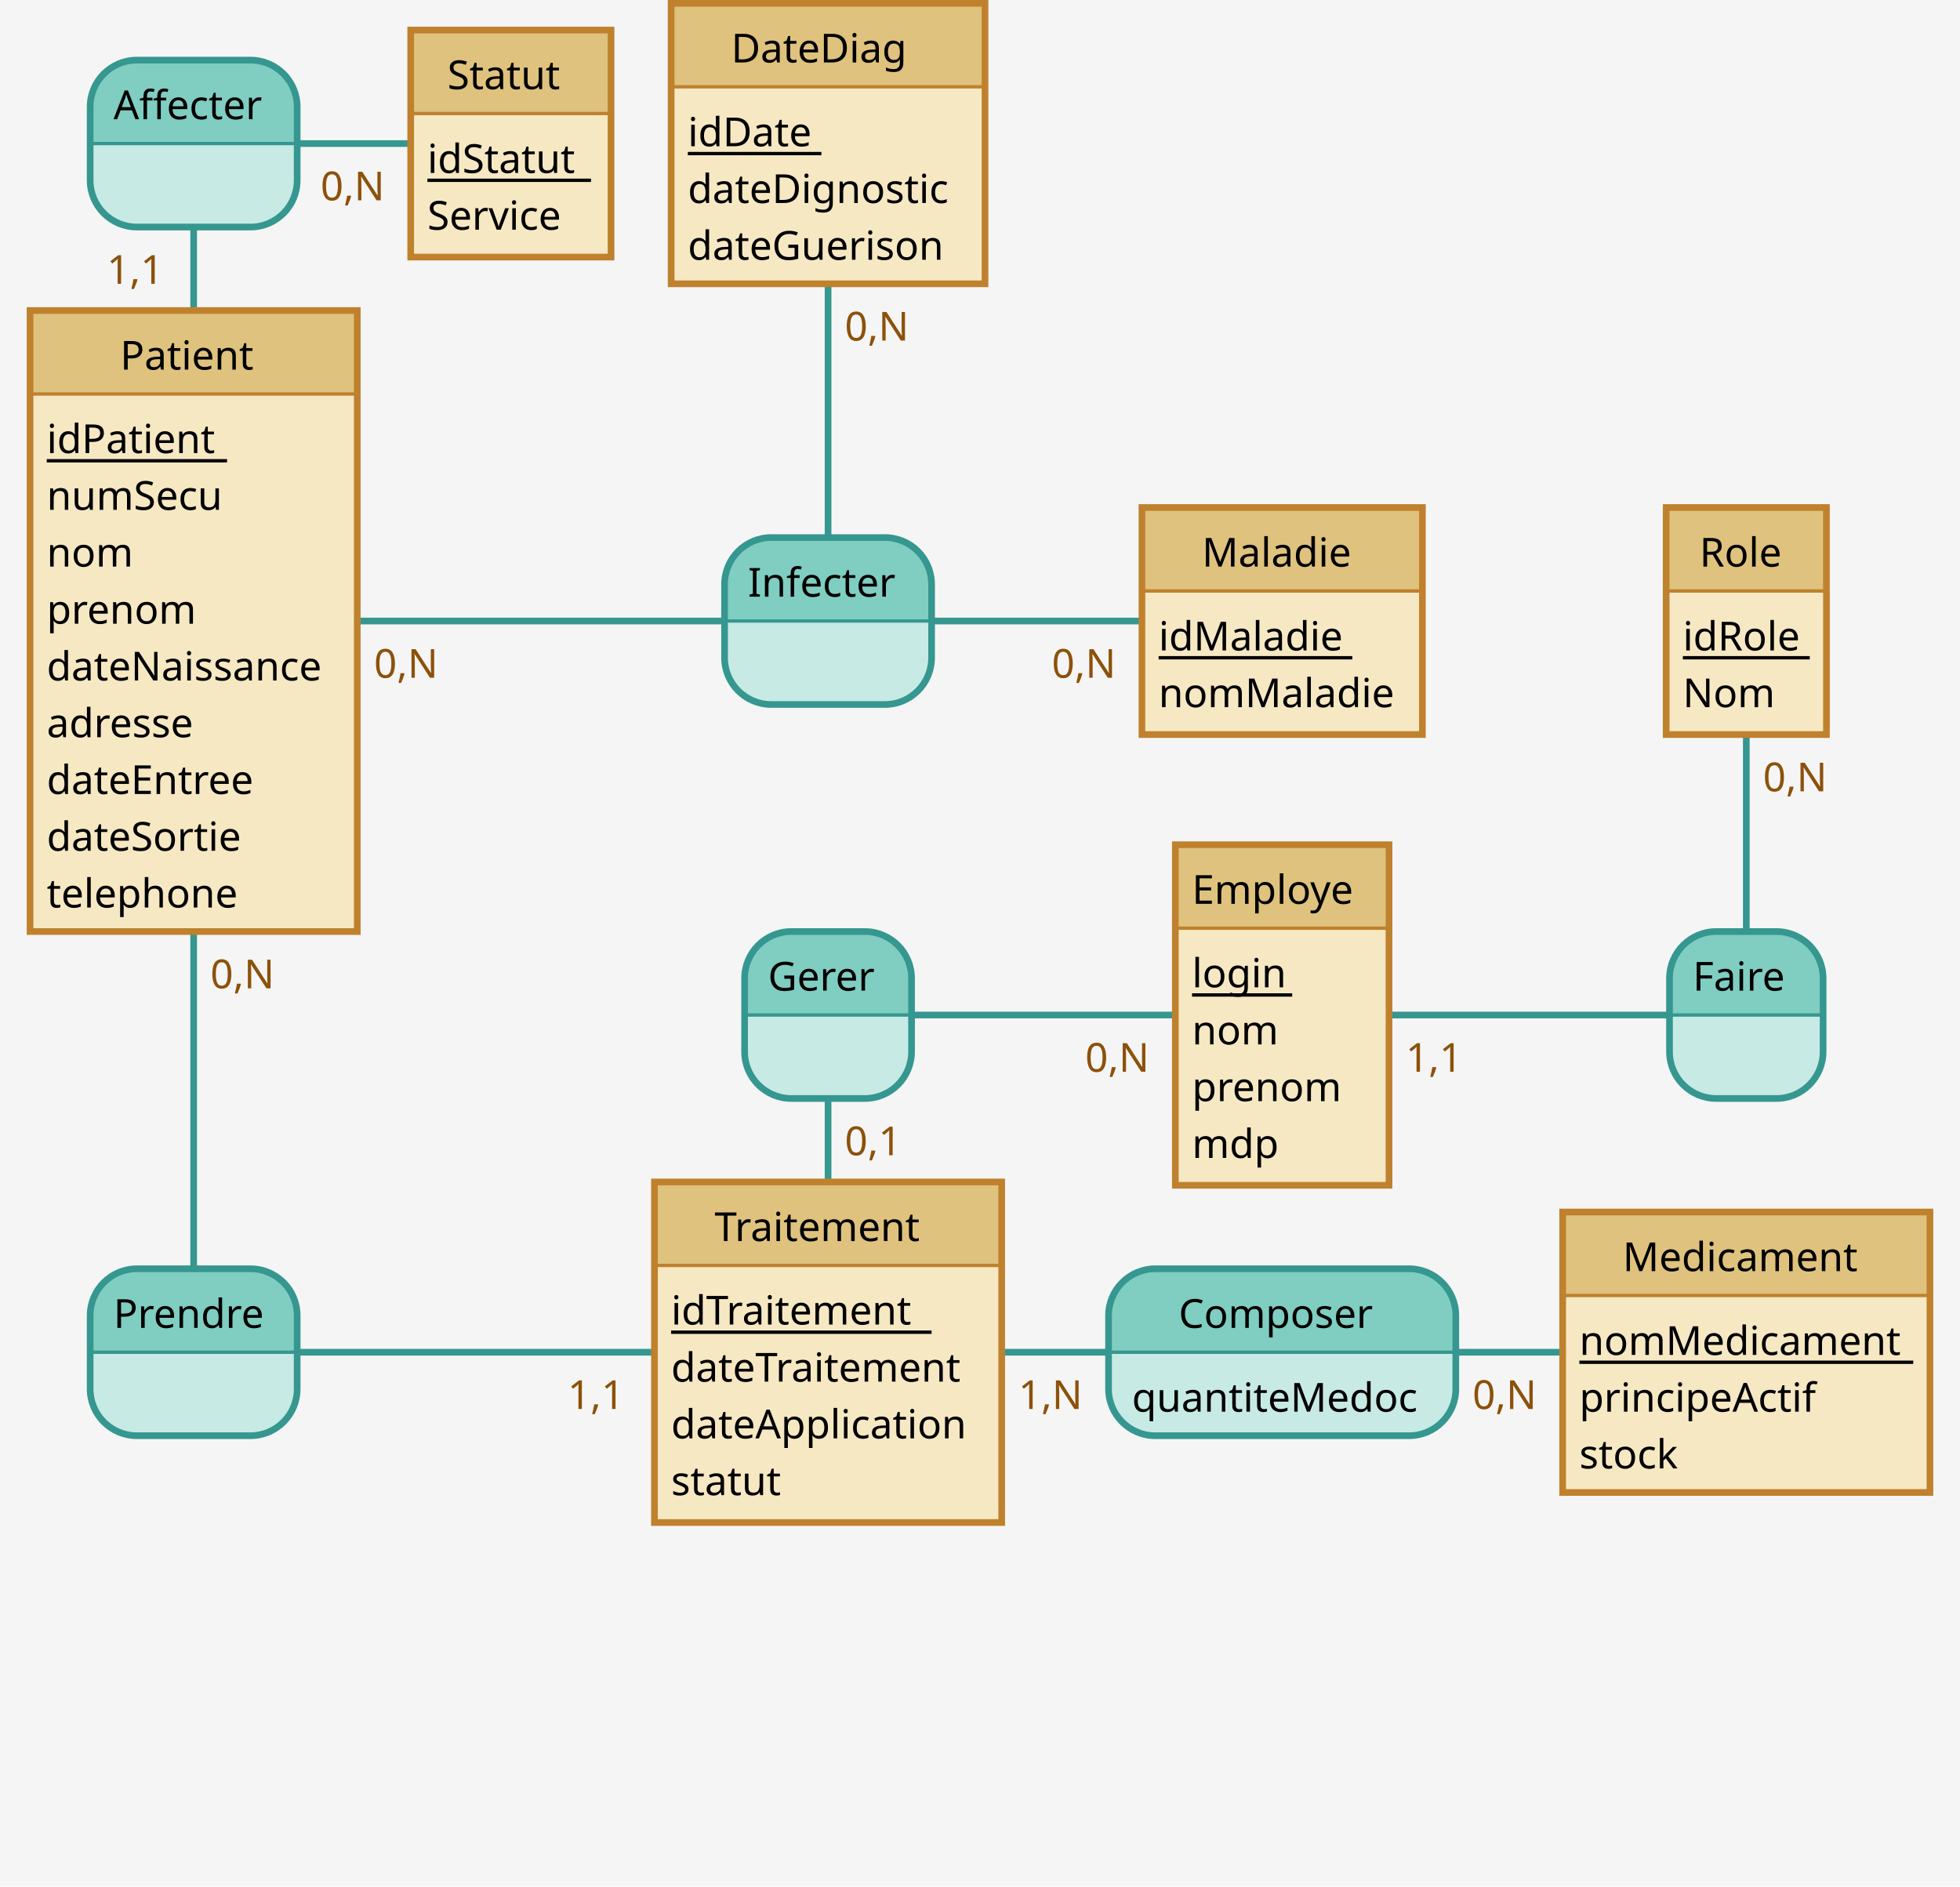
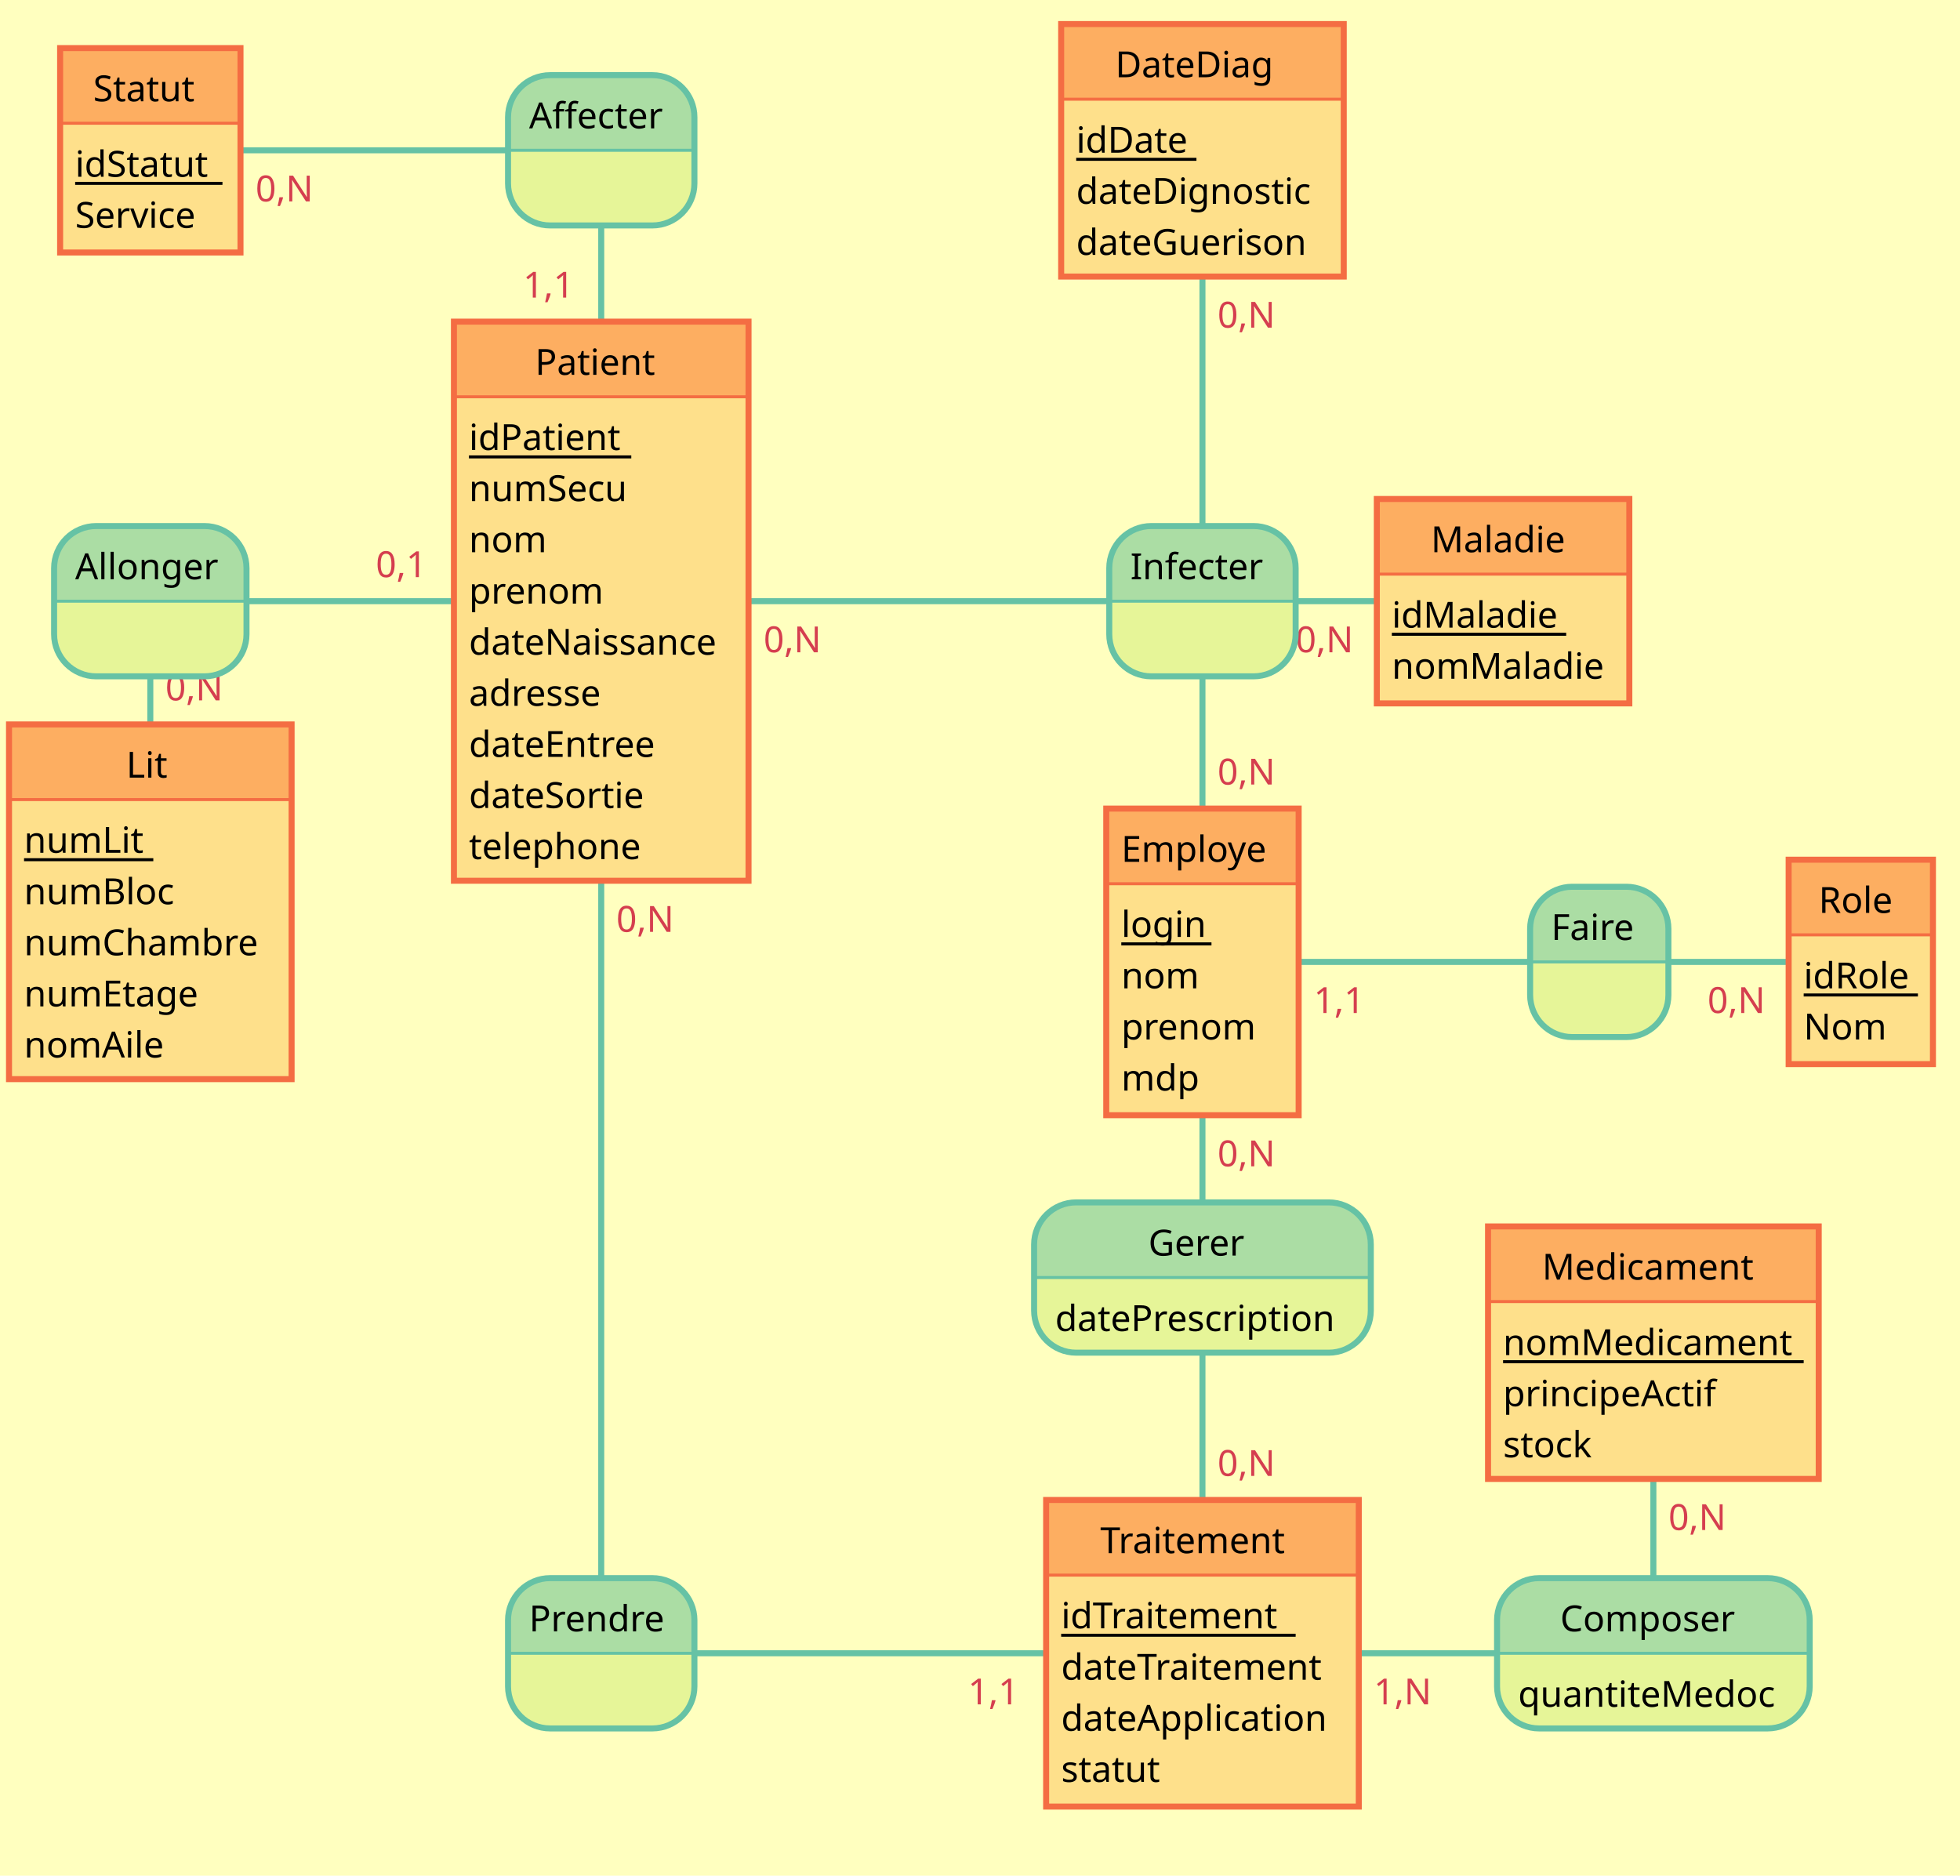
- <svg xmlns="http://www.w3.org/2000/svg" width="587" height="565" view_box="0 0 587 565">\n\n<rect id="frame" x="0" y="0" width="587" height="565" fill="#f5f5f5" stroke="none" stroke-width="0" />
-   <line x1="58" y1="186" x2="58" y2="405" stroke="#35978f" stroke-width="2" />
-   <text x="63.0" y="296" fill="#8c510a" font-family="Verdana" font-size="12">0,N</text>
-   <line x1="248" y1="405" x2="58" y2="405" stroke="#35978f" stroke-width="2" />
-   <text x="170" y="422.0" fill="#8c510a" font-family="Verdana" font-size="12">1,1</text>
+ <svg xmlns="http://www.w3.org/2000/svg" width="652" height="624" view_box="0 0 652 624">\n\n<rect id="frame" x="0" y="0" width="652" height="624" fill="#ffffbf" stroke="none" stroke-width="0" />
+   <line x1="200" y1="200" x2="200" y2="550" stroke="#66c2a5" stroke-width="2" />
+   <text x="205.0" y="310" fill="#d53e4f" font-family="Verdana" font-size="12">0,N</text>
+   <line x1="400" y1="550" x2="200" y2="550" stroke="#66c2a5" stroke-width="2" />
+   <text x="322" y="567.0" fill="#d53e4f" font-family="Verdana" font-size="12">1,1</text>
  <g id="association-Prendre">
-     <path d="M 75 380 a 14 14 90 0 1 14 14 V 405 h -62 V 394 a 14 14 90 0 1 14 -14" fill="#80cdc1" stroke="#80cdc1" stroke-width="0" />
-     <path d="M 89 405.0 v 11 a 14 14 90 0 1 -14 14 H 41 a 14 14 90 0 1 -14 -14 V 405.0 H 62" fill="#c7eae5" stroke="#c7eae5" stroke-width="0" />
-     <rect x="27" y="380" width="62" height="50" fill="none" rx="14" stroke="#35978f" stroke-width="2" />
-     <line x1="27" y1="405" x2="89" y2="405" stroke="#35978f" stroke-width="1" />
-     <text x="34" y="397.7" fill="#000000" font-family="Verdana" font-size="12">Prendre</text>
-   </g>
-   <line x1="58" y1="186" x2="248" y2="186" stroke="#35978f" stroke-width="2" />
-   <text x="112" y="203.0" fill="#8c510a" font-family="Verdana" font-size="12">0,N</text>
-   <line x1="248" y1="43" x2="248" y2="186" stroke="#35978f" stroke-width="2" />
-   <text x="253.0" y="102" fill="#8c510a" font-family="Verdana" font-size="12">0,N</text>
-   <line x1="384" y1="186" x2="248" y2="186" stroke="#35978f" stroke-width="2" />
-   <text x="315" y="203.0" fill="#8c510a" font-family="Verdana" font-size="12">0,N</text>
+     <path d="M 217 525 a 14 14 90 0 1 14 14 V 550 h -62 V 539 a 14 14 90 0 1 14 -14" fill="#abdda4" stroke="#abdda4" stroke-width="0" />
+     <path d="M 231 550.0 v 11 a 14 14 90 0 1 -14 14 H 183 a 14 14 90 0 1 -14 -14 V 550.0 H 62" fill="#e6f598" stroke="#e6f598" stroke-width="0" />
+     <rect x="169" y="525" width="62" height="50" fill="none" rx="14" stroke="#66c2a5" stroke-width="2" />
+     <line x1="169" y1="550" x2="231" y2="550" stroke="#66c2a5" stroke-width="1" />
+     <text x="176" y="542.7" fill="#000000" font-family="Verdana" font-size="12">Prendre</text>
+   </g>
+   <line x1="200" y1="200" x2="400" y2="200" stroke="#66c2a5" stroke-width="2" />
+   <text x="254" y="217.0" fill="#d53e4f" font-family="Verdana" font-size="12">0,N</text>
+   <line x1="400" y1="50" x2="400" y2="200" stroke="#66c2a5" stroke-width="2" />
+   <text x="405.0" y="109" fill="#d53e4f" font-family="Verdana" font-size="12">0,N</text>
+   <line x1="500" y1="200" x2="400" y2="200" stroke="#66c2a5" stroke-width="2" />
+   <text x="431" y="217.0" fill="#d53e4f" font-family="Verdana" font-size="12">0,N</text>
+   <line x1="400" y1="320" x2="400" y2="200" stroke="#66c2a5" stroke-width="2" />
+   <text x="405.0" y="261" fill="#d53e4f" font-family="Verdana" font-size="12">0,N</text>
  <g id="association-Infecter">
-     <path d="M 265 161 a 14 14 90 0 1 14 14 V 186 h -62 V 175 a 14 14 90 0 1 14 -14" fill="#80cdc1" stroke="#80cdc1" stroke-width="0" />
-     <path d="M 279 186.0 v 11 a 14 14 90 0 1 -14 14 H 231 a 14 14 90 0 1 -14 -14 V 186.0 H 62" fill="#c7eae5" stroke="#c7eae5" stroke-width="0" />
-     <rect x="217" y="161" width="62" height="50" fill="none" rx="14" stroke="#35978f" stroke-width="2" />
-     <line x1="217" y1="186" x2="279" y2="186" stroke="#35978f" stroke-width="1" />
-     <text x="224" y="178.7" fill="#000000" font-family="Verdana" font-size="12">Infecter</text>
-   </g>
-   <line x1="384" y1="304" x2="523" y2="304" stroke="#35978f" stroke-width="2" />
-   <text x="421" y="321.0" fill="#8c510a" font-family="Verdana" font-size="12">1,1</text>
-   <line x1="523" y1="186" x2="523" y2="304" stroke="#35978f" stroke-width="2" />
-   <text x="528.0" y="237" fill="#8c510a" font-family="Verdana" font-size="12">0,N</text>
+     <path d="M 417 175 a 14 14 90 0 1 14 14 V 200 h -62 V 189 a 14 14 90 0 1 14 -14" fill="#abdda4" stroke="#abdda4" stroke-width="0" />
+     <path d="M 431 200.0 v 11 a 14 14 90 0 1 -14 14 H 383 a 14 14 90 0 1 -14 -14 V 200.0 H 62" fill="#e6f598" stroke="#e6f598" stroke-width="0" />
+     <rect x="369" y="175" width="62" height="50" fill="none" rx="14" stroke="#66c2a5" stroke-width="2" />
+     <line x1="369" y1="200" x2="431" y2="200" stroke="#66c2a5" stroke-width="1" />
+     <text x="376" y="192.7" fill="#000000" font-family="Verdana" font-size="12">Infecter</text>
+   </g>
+   <line x1="400" y1="320" x2="532" y2="320" stroke="#66c2a5" stroke-width="2" />
+   <text x="437" y="337.0" fill="#d53e4f" font-family="Verdana" font-size="12">1,1</text>
+   <line x1="619" y1="320" x2="532" y2="320" stroke="#66c2a5" stroke-width="2" />
+   <text x="568" y="337.0" fill="#d53e4f" font-family="Verdana" font-size="12">0,N</text>
  <g id="association-Faire">
-     <path d="M 532 279 a 14 14 90 0 1 14 14 V 304 h -46 V 293 a 14 14 90 0 1 14 -14" fill="#80cdc1" stroke="#80cdc1" stroke-width="0" />
-     <path d="M 546 304.0 v 11 a 14 14 90 0 1 -14 14 H 514 a 14 14 90 0 1 -14 -14 V 304.0 H 46" fill="#c7eae5" stroke="#c7eae5" stroke-width="0" />
-     <rect x="500" y="279" width="46" height="50" fill="none" rx="14" stroke="#35978f" stroke-width="2" />
-     <line x1="500" y1="304" x2="546" y2="304" stroke="#35978f" stroke-width="1" />
-     <text x="507" y="296.7" fill="#000000" font-family="Verdana" font-size="12">Faire</text>
-   </g>
-   <line x1="58" y1="186" x2="58" y2="43" stroke="#35978f" stroke-width="2" />
-   <text x="32.0" y="85" fill="#8c510a" font-family="Verdana" font-size="12">1,1</text>
-   <line x1="153" y1="43" x2="58" y2="43" stroke="#35978f" stroke-width="2" />
-   <text x="96" y="60.0" fill="#8c510a" font-family="Verdana" font-size="12">0,N</text>
+     <path d="M 541 295 a 14 14 90 0 1 14 14 V 320 h -46 V 309 a 14 14 90 0 1 14 -14" fill="#abdda4" stroke="#abdda4" stroke-width="0" />
+     <path d="M 555 320.0 v 11 a 14 14 90 0 1 -14 14 H 523 a 14 14 90 0 1 -14 -14 V 320.0 H 46" fill="#e6f598" stroke="#e6f598" stroke-width="0" />
+     <rect x="509" y="295" width="46" height="50" fill="none" rx="14" stroke="#66c2a5" stroke-width="2" />
+     <line x1="509" y1="320" x2="555" y2="320" stroke="#66c2a5" stroke-width="1" />
+     <text x="516" y="312.7" fill="#000000" font-family="Verdana" font-size="12">Faire</text>
+   </g>
+   <line x1="200" y1="200" x2="50" y2="200" stroke="#66c2a5" stroke-width="2" />
+   <text x="125" y="192.0" fill="#d53e4f" font-family="Verdana" font-size="12">0,1</text>
+   <line x1="50" y1="300" x2="50" y2="200" stroke="#66c2a5" stroke-width="2" />
+   <text x="55.0" y="233" fill="#d53e4f" font-family="Verdana" font-size="12">0,N</text>
+   <g id="association-Allonger">
+     <path d="M 68 175 a 14 14 90 0 1 14 14 V 200 h -64 V 189 a 14 14 90 0 1 14 -14" fill="#abdda4" stroke="#abdda4" stroke-width="0" />
+     <path d="M 82 200.0 v 11 a 14 14 90 0 1 -14 14 H 32 a 14 14 90 0 1 -14 -14 V 200.0 H 64" fill="#e6f598" stroke="#e6f598" stroke-width="0" />
+     <rect x="18" y="175" width="64" height="50" fill="none" rx="14" stroke="#66c2a5" stroke-width="2" />
+     <line x1="18" y1="200" x2="82" y2="200" stroke="#66c2a5" stroke-width="1" />
+     <text x="25" y="192.7" fill="#000000" font-family="Verdana" font-size="12">Allonger</text>
+   </g>
+   <line x1="200" y1="200" x2="200" y2="50" stroke="#66c2a5" stroke-width="2" />
+   <text x="174.0" y="99" fill="#d53e4f" font-family="Verdana" font-size="12">1,1</text>
+   <line x1="50" y1="50" x2="200" y2="50" stroke="#66c2a5" stroke-width="2" />
+   <text x="85" y="67.0" fill="#d53e4f" font-family="Verdana" font-size="12">0,N</text>
  <g id="association-Affecter">
-     <path d="M 75 18 a 14 14 90 0 1 14 14 V 43 h -62 V 32 a 14 14 90 0 1 14 -14" fill="#80cdc1" stroke="#80cdc1" stroke-width="0" />
-     <path d="M 89 43.0 v 11 a 14 14 90 0 1 -14 14 H 41 a 14 14 90 0 1 -14 -14 V 43.0 H 62" fill="#c7eae5" stroke="#c7eae5" stroke-width="0" />
-     <rect x="27" y="18" width="62" height="50" fill="none" rx="14" stroke="#35978f" stroke-width="2" />
-     <line x1="27" y1="43" x2="89" y2="43" stroke="#35978f" stroke-width="1" />
-     <text x="34" y="35.7" fill="#000000" font-family="Verdana" font-size="12">Affecter</text>
-   </g>
-   <line x1="248" y1="405" x2="384" y2="405" stroke="#35978f" stroke-width="2" />
-   <text x="305" y="422.0" fill="#8c510a" font-family="Verdana" font-size="12">1,N</text>
-   <line x1="523" y1="405" x2="384" y2="405" stroke="#35978f" stroke-width="2" />
-   <text x="441" y="422.0" fill="#8c510a" font-family="Verdana" font-size="12">0,N</text>
+     <path d="M 217 25 a 14 14 90 0 1 14 14 V 50 h -62 V 39 a 14 14 90 0 1 14 -14" fill="#abdda4" stroke="#abdda4" stroke-width="0" />
+     <path d="M 231 50.0 v 11 a 14 14 90 0 1 -14 14 H 183 a 14 14 90 0 1 -14 -14 V 50.0 H 62" fill="#e6f598" stroke="#e6f598" stroke-width="0" />
+     <rect x="169" y="25" width="62" height="50" fill="none" rx="14" stroke="#66c2a5" stroke-width="2" />
+     <line x1="169" y1="50" x2="231" y2="50" stroke="#66c2a5" stroke-width="1" />
+     <text x="176" y="42.7" fill="#000000" font-family="Verdana" font-size="12">Affecter</text>
+   </g>
+   <line x1="400" y1="550" x2="550" y2="550" stroke="#66c2a5" stroke-width="2" />
+   <text x="457" y="567.0" fill="#d53e4f" font-family="Verdana" font-size="12">1,N</text>
+   <line x1="550" y1="450" x2="550" y2="550" stroke="#66c2a5" stroke-width="2" />
+   <text x="555.0" y="509" fill="#d53e4f" font-family="Verdana" font-size="12">0,N</text>
  <g id="association-Composer">
-     <path d="M 422 380 a 14 14 90 0 1 14 14 V 405 h -104 V 394 a 14 14 90 0 1 14 -14" fill="#80cdc1" stroke="#80cdc1" stroke-width="0" />
-     <path d="M 436 405.0 v 11 a 14 14 90 0 1 -14 14 H 346 a 14 14 90 0 1 -14 -14 V 405.0 H 104" fill="#c7eae5" stroke="#c7eae5" stroke-width="0" />
-     <rect x="332" y="380" width="104" height="50" fill="none" rx="14" stroke="#35978f" stroke-width="2" />
-     <line x1="332" y1="405" x2="436" y2="405" stroke="#35978f" stroke-width="1" />
-     <text x="353" y="397.7" fill="#000000" font-family="Verdana" font-size="12">Composer</text>
-     <text x="339" y="422.8" fill="#000000" font-family="Verdana" font-size="12">quantiteMedoc</text>
-   </g>
-   <line x1="384" y1="304" x2="248" y2="304" stroke="#35978f" stroke-width="2" />
-   <text x="325" y="321.0" fill="#8c510a" font-family="Verdana" font-size="12">0,N</text>
-   <line x1="248" y1="405" x2="248" y2="304" stroke="#35978f" stroke-width="2" />
-   <text x="253.0" y="346" fill="#8c510a" font-family="Verdana" font-size="12">0,1</text>
+     <path d="M 588 525 a 14 14 90 0 1 14 14 V 550 h -104 V 539 a 14 14 90 0 1 14 -14" fill="#abdda4" stroke="#abdda4" stroke-width="0" />
+     <path d="M 602 550.0 v 11 a 14 14 90 0 1 -14 14 H 512 a 14 14 90 0 1 -14 -14 V 550.0 H 104" fill="#e6f598" stroke="#e6f598" stroke-width="0" />
+     <rect x="498" y="525" width="104" height="50" fill="none" rx="14" stroke="#66c2a5" stroke-width="2" />
+     <line x1="498" y1="550" x2="602" y2="550" stroke="#66c2a5" stroke-width="1" />
+     <text x="519" y="542.7" fill="#000000" font-family="Verdana" font-size="12">Composer</text>
+     <text x="505" y="567.8" fill="#000000" font-family="Verdana" font-size="12">quantiteMedoc</text>
+   </g>
+   <line x1="400" y1="320" x2="400" y2="425" stroke="#66c2a5" stroke-width="2" />
+   <text x="405.0" y="388" fill="#d53e4f" font-family="Verdana" font-size="12">0,N</text>
+   <line x1="400" y1="550" x2="400" y2="425" stroke="#66c2a5" stroke-width="2" />
+   <text x="405.0" y="491" fill="#d53e4f" font-family="Verdana" font-size="12">0,N</text>
  <g id="association-Gerer">
-     <path d="M 259 279 a 14 14 90 0 1 14 14 V 304 h -50 V 293 a 14 14 90 0 1 14 -14" fill="#80cdc1" stroke="#80cdc1" stroke-width="0" />
-     <path d="M 273 304.0 v 11 a 14 14 90 0 1 -14 14 H 237 a 14 14 90 0 1 -14 -14 V 304.0 H 50" fill="#c7eae5" stroke="#c7eae5" stroke-width="0" />
-     <rect x="223" y="279" width="50" height="50" fill="none" rx="14" stroke="#35978f" stroke-width="2" />
-     <line x1="223" y1="304" x2="273" y2="304" stroke="#35978f" stroke-width="1" />
-     <text x="230" y="296.7" fill="#000000" font-family="Verdana" font-size="12">Gerer</text>
+     <path d="M 442 400 a 14 14 90 0 1 14 14 V 425 h -112 V 414 a 14 14 90 0 1 14 -14" fill="#abdda4" stroke="#abdda4" stroke-width="0" />
+     <path d="M 456 425.0 v 11 a 14 14 90 0 1 -14 14 H 358 a 14 14 90 0 1 -14 -14 V 425.0 H 112" fill="#e6f598" stroke="#e6f598" stroke-width="0" />
+     <rect x="344" y="400" width="112" height="50" fill="none" rx="14" stroke="#66c2a5" stroke-width="2" />
+     <line x1="344" y1="425" x2="456" y2="425" stroke="#66c2a5" stroke-width="1" />
+     <text x="382" y="417.7" fill="#000000" font-family="Verdana" font-size="12">Gerer</text>
+     <text x="351" y="442.8" fill="#000000" font-family="Verdana" font-size="12">datePrescription</text>
  </g>
  <g id="entity-Maladie">
    <g id="frame-Maladie">
-       <rect x="342" y="152" width="84" height="25" fill="#dfc27d" stroke="#dfc27d" stroke-width="0" />
-       <rect x="342" y="177.0" width="84" height="43" fill="#f6e8c3" stroke="#f6e8c3" stroke-width="0" />
-       <rect x="342" y="152" width="84" height="68" fill="none" stroke="#bf812d" stroke-width="2" />
-       <line x1="342" y1="177" x2="426" y2="177" stroke="#bf812d" stroke-width="1" />
-     </g>
-     <text x="360" y="169.7" fill="#000000" font-family="Verdana" font-size="12">Maladie</text>
-     <text x="347" y="194.8" fill="#000000" font-family="Verdana" font-size="12">idMaladie</text>
-     <line x1="347" y1="197" x2="405" y2="197" stroke="#000000" stroke-width="1" />
-     <text x="347" y="211.8" fill="#000000" font-family="Verdana" font-size="12">nomMaladie</text>
+       <rect x="458" y="166" width="84" height="25" fill="#fdae61" stroke="#fdae61" stroke-width="0" />
+       <rect x="458" y="191.0" width="84" height="43" fill="#fee08b" stroke="#fee08b" stroke-width="0" />
+       <rect x="458" y="166" width="84" height="68" fill="none" stroke="#f46d43" stroke-width="2" />
+       <line x1="458" y1="191" x2="542" y2="191" stroke="#f46d43" stroke-width="1" />
+     </g>
+     <text x="476" y="183.7" fill="#000000" font-family="Verdana" font-size="12">Maladie</text>
+     <text x="463" y="208.8" fill="#000000" font-family="Verdana" font-size="12">idMaladie</text>
+     <line x1="463" y1="211" x2="521" y2="211" stroke="#000000" stroke-width="1" />
+     <text x="463" y="225.8" fill="#000000" font-family="Verdana" font-size="12">nomMaladie</text>
  </g>
  <g id="entity-Employe">
    <g id="frame-Employe">
-       <rect x="352" y="253" width="64" height="25" fill="#dfc27d" stroke="#dfc27d" stroke-width="0" />
-       <rect x="352" y="278.0" width="64" height="77" fill="#f6e8c3" stroke="#f6e8c3" stroke-width="0" />
-       <rect x="352" y="253" width="64" height="102" fill="none" stroke="#bf812d" stroke-width="2" />
-       <line x1="352" y1="278" x2="416" y2="278" stroke="#bf812d" stroke-width="1" />
-     </g>
-     <text x="357" y="270.7" fill="#000000" font-family="Verdana" font-size="12">Employe</text>
-     <text x="357" y="295.7" fill="#000000" font-family="Verdana" font-size="12">login</text>
-     <line x1="357" y1="298" x2="387" y2="298" stroke="#000000" stroke-width="1" />
-     <text x="357" y="312.8" fill="#000000" font-family="Verdana" font-size="12">nom</text>
-     <text x="357" y="329.8" fill="#000000" font-family="Verdana" font-size="12">prenom</text>
-     <text x="357" y="346.8" fill="#000000" font-family="Verdana" font-size="12">mdp</text>
+       <rect x="368" y="269" width="64" height="25" fill="#fdae61" stroke="#fdae61" stroke-width="0" />
+       <rect x="368" y="294.0" width="64" height="77" fill="#fee08b" stroke="#fee08b" stroke-width="0" />
+       <rect x="368" y="269" width="64" height="102" fill="none" stroke="#f46d43" stroke-width="2" />
+       <line x1="368" y1="294" x2="432" y2="294" stroke="#f46d43" stroke-width="1" />
+     </g>
+     <text x="373" y="286.7" fill="#000000" font-family="Verdana" font-size="12">Employe</text>
+     <text x="373" y="311.7" fill="#000000" font-family="Verdana" font-size="12">login</text>
+     <line x1="373" y1="314" x2="403" y2="314" stroke="#000000" stroke-width="1" />
+     <text x="373" y="328.8" fill="#000000" font-family="Verdana" font-size="12">nom</text>
+     <text x="373" y="345.8" fill="#000000" font-family="Verdana" font-size="12">prenom</text>
+     <text x="373" y="362.8" fill="#000000" font-family="Verdana" font-size="12">mdp</text>
  </g>
  <g id="entity-Patient">
    <g id="frame-Patient">
-       <rect x="9" y="93" width="98" height="25" fill="#dfc27d" stroke="#dfc27d" stroke-width="0" />
-       <rect x="9" y="118.0" width="98" height="161" fill="#f6e8c3" stroke="#f6e8c3" stroke-width="0" />
-       <rect x="9" y="93" width="98" height="186" fill="none" stroke="#bf812d" stroke-width="2" />
-       <line x1="9" y1="118" x2="107" y2="118" stroke="#bf812d" stroke-width="1" />
-     </g>
-     <text x="36" y="110.7" fill="#000000" font-family="Verdana" font-size="12">Patient</text>
-     <text x="14" y="135.7" fill="#000000" font-family="Verdana" font-size="12">idPatient</text>
-     <line x1="14" y1="138" x2="68" y2="138" stroke="#000000" stroke-width="1" />
-     <text x="14" y="152.7" fill="#000000" font-family="Verdana" font-size="12">numSecu</text>
-     <text x="14" y="169.7" fill="#000000" font-family="Verdana" font-size="12">nom</text>
-     <text x="14" y="186.8" fill="#000000" font-family="Verdana" font-size="12">prenom</text>
-     <text x="14" y="203.8" fill="#000000" font-family="Verdana" font-size="12">dateNaissance</text>
-     <text x="14" y="220.8" fill="#000000" font-family="Verdana" font-size="12">adresse</text>
-     <text x="14" y="237.8" fill="#000000" font-family="Verdana" font-size="12">dateEntree</text>
-     <text x="14" y="254.8" fill="#000000" font-family="Verdana" font-size="12">dateSortie</text>
-     <text x="14" y="271.8" fill="#000000" font-family="Verdana" font-size="12">telephone</text>
+       <rect x="151" y="107" width="98" height="25" fill="#fdae61" stroke="#fdae61" stroke-width="0" />
+       <rect x="151" y="132.0" width="98" height="161" fill="#fee08b" stroke="#fee08b" stroke-width="0" />
+       <rect x="151" y="107" width="98" height="186" fill="none" stroke="#f46d43" stroke-width="2" />
+       <line x1="151" y1="132" x2="249" y2="132" stroke="#f46d43" stroke-width="1" />
+     </g>
+     <text x="178" y="124.7" fill="#000000" font-family="Verdana" font-size="12">Patient</text>
+     <text x="156" y="149.7" fill="#000000" font-family="Verdana" font-size="12">idPatient</text>
+     <line x1="156" y1="152" x2="210" y2="152" stroke="#000000" stroke-width="1" />
+     <text x="156" y="166.7" fill="#000000" font-family="Verdana" font-size="12">numSecu</text>
+     <text x="156" y="183.7" fill="#000000" font-family="Verdana" font-size="12">nom</text>
+     <text x="156" y="200.8" fill="#000000" font-family="Verdana" font-size="12">prenom</text>
+     <text x="156" y="217.8" fill="#000000" font-family="Verdana" font-size="12">dateNaissance</text>
+     <text x="156" y="234.8" fill="#000000" font-family="Verdana" font-size="12">adresse</text>
+     <text x="156" y="251.8" fill="#000000" font-family="Verdana" font-size="12">dateEntree</text>
+     <text x="156" y="268.8" fill="#000000" font-family="Verdana" font-size="12">dateSortie</text>
+     <text x="156" y="285.8" fill="#000000" font-family="Verdana" font-size="12">telephone</text>
  </g>
  <g id="entity-Statut">
    <g id="frame-Statut">
-       <rect x="123" y="9" width="60" height="25" fill="#dfc27d" stroke="#dfc27d" stroke-width="0" />
-       <rect x="123" y="34.0" width="60" height="43" fill="#f6e8c3" stroke="#f6e8c3" stroke-width="0" />
-       <rect x="123" y="9" width="60" height="68" fill="none" stroke="#bf812d" stroke-width="2" />
-       <line x1="123" y1="34" x2="183" y2="34" stroke="#bf812d" stroke-width="1" />
-     </g>
-     <text x="134" y="26.7" fill="#000000" font-family="Verdana" font-size="12">Statut</text>
-     <text x="128" y="51.8" fill="#000000" font-family="Verdana" font-size="12">idStatut</text>
-     <line x1="128" y1="54" x2="177" y2="54" stroke="#000000" stroke-width="1" />
-     <text x="128" y="68.8" fill="#000000" font-family="Verdana" font-size="12">Service</text>
+       <rect x="20" y="16" width="60" height="25" fill="#fdae61" stroke="#fdae61" stroke-width="0" />
+       <rect x="20" y="41.0" width="60" height="43" fill="#fee08b" stroke="#fee08b" stroke-width="0" />
+       <rect x="20" y="16" width="60" height="68" fill="none" stroke="#f46d43" stroke-width="2" />
+       <line x1="20" y1="41" x2="80" y2="41" stroke="#f46d43" stroke-width="1" />
+     </g>
+     <text x="31" y="33.7" fill="#000000" font-family="Verdana" font-size="12">Statut</text>
+     <text x="25" y="58.8" fill="#000000" font-family="Verdana" font-size="12">idStatut</text>
+     <line x1="25" y1="61" x2="74" y2="61" stroke="#000000" stroke-width="1" />
+     <text x="25" y="75.8" fill="#000000" font-family="Verdana" font-size="12">Service</text>
+   </g>
+   <g id="entity-Lit">
+     <g id="frame-Lit">
+       <rect x="3" y="241" width="94" height="25" fill="#fdae61" stroke="#fdae61" stroke-width="0" />
+       <rect x="3" y="266.0" width="94" height="93" fill="#fee08b" stroke="#fee08b" stroke-width="0" />
+       <rect x="3" y="241" width="94" height="118" fill="none" stroke="#f46d43" stroke-width="2" />
+       <line x1="3" y1="266" x2="97" y2="266" stroke="#f46d43" stroke-width="1" />
+     </g>
+     <text x="42" y="258.7" fill="#000000" font-family="Verdana" font-size="12">Lit</text>
+     <text x="8" y="283.7" fill="#000000" font-family="Verdana" font-size="12">numLit</text>
+     <line x1="8" y1="286" x2="51" y2="286" stroke="#000000" stroke-width="1" />
+     <text x="8" y="300.8" fill="#000000" font-family="Verdana" font-size="12">numBloc</text>
+     <text x="8" y="317.8" fill="#000000" font-family="Verdana" font-size="12">numChambre</text>
+     <text x="8" y="334.8" fill="#000000" font-family="Verdana" font-size="12">numEtage</text>
+     <text x="8" y="351.8" fill="#000000" font-family="Verdana" font-size="12">nomAile</text>
  </g>
  <g id="entity-DateDiag">
    <g id="frame-DateDiag">
-       <rect x="201" y="1" width="94" height="25" fill="#dfc27d" stroke="#dfc27d" stroke-width="0" />
-       <rect x="201" y="26.0" width="94" height="59" fill="#f6e8c3" stroke="#f6e8c3" stroke-width="0" />
-       <rect x="201" y="1" width="94" height="84" fill="none" stroke="#bf812d" stroke-width="2" />
-       <line x1="201" y1="26" x2="295" y2="26" stroke="#bf812d" stroke-width="1" />
-     </g>
-     <text x="219" y="18.7" fill="#000000" font-family="Verdana" font-size="12">DateDiag</text>
-     <text x="206" y="43.8" fill="#000000" font-family="Verdana" font-size="12">idDate</text>
-     <line x1="206" y1="46" x2="246" y2="46" stroke="#000000" stroke-width="1" />
-     <text x="206" y="60.8" fill="#000000" font-family="Verdana" font-size="12">dateDignostic</text>
-     <text x="206" y="77.8" fill="#000000" font-family="Verdana" font-size="12">dateGuerison</text>
+       <rect x="353" y="8" width="94" height="25" fill="#fdae61" stroke="#fdae61" stroke-width="0" />
+       <rect x="353" y="33.0" width="94" height="59" fill="#fee08b" stroke="#fee08b" stroke-width="0" />
+       <rect x="353" y="8" width="94" height="84" fill="none" stroke="#f46d43" stroke-width="2" />
+       <line x1="353" y1="33" x2="447" y2="33" stroke="#f46d43" stroke-width="1" />
+     </g>
+     <text x="371" y="25.7" fill="#000000" font-family="Verdana" font-size="12">DateDiag</text>
+     <text x="358" y="50.8" fill="#000000" font-family="Verdana" font-size="12">idDate</text>
+     <line x1="358" y1="53" x2="398" y2="53" stroke="#000000" stroke-width="1" />
+     <text x="358" y="67.8" fill="#000000" font-family="Verdana" font-size="12">dateDignostic</text>
+     <text x="358" y="84.8" fill="#000000" font-family="Verdana" font-size="12">dateGuerison</text>
  </g>
  <g id="entity-Role">
    <g id="frame-Role">
-       <rect x="499" y="152" width="48" height="25" fill="#dfc27d" stroke="#dfc27d" stroke-width="0" />
-       <rect x="499" y="177.0" width="48" height="43" fill="#f6e8c3" stroke="#f6e8c3" stroke-width="0" />
-       <rect x="499" y="152" width="48" height="68" fill="none" stroke="#bf812d" stroke-width="2" />
-       <line x1="499" y1="177" x2="547" y2="177" stroke="#bf812d" stroke-width="1" />
-     </g>
-     <text x="509" y="169.7" fill="#000000" font-family="Verdana" font-size="12">Role</text>
-     <text x="504" y="194.8" fill="#000000" font-family="Verdana" font-size="12">idRole</text>
-     <line x1="504" y1="197" x2="542" y2="197" stroke="#000000" stroke-width="1" />
-     <text x="504" y="211.8" fill="#000000" font-family="Verdana" font-size="12">Nom</text>
+       <rect x="595" y="286" width="48" height="25" fill="#fdae61" stroke="#fdae61" stroke-width="0" />
+       <rect x="595" y="311.0" width="48" height="43" fill="#fee08b" stroke="#fee08b" stroke-width="0" />
+       <rect x="595" y="286" width="48" height="68" fill="none" stroke="#f46d43" stroke-width="2" />
+       <line x1="595" y1="311" x2="643" y2="311" stroke="#f46d43" stroke-width="1" />
+     </g>
+     <text x="605" y="303.7" fill="#000000" font-family="Verdana" font-size="12">Role</text>
+     <text x="600" y="328.8" fill="#000000" font-family="Verdana" font-size="12">idRole</text>
+     <line x1="600" y1="331" x2="638" y2="331" stroke="#000000" stroke-width="1" />
+     <text x="600" y="345.8" fill="#000000" font-family="Verdana" font-size="12">Nom</text>
  </g>
  <g id="entity-Traitement">
    <g id="frame-Traitement">
-       <rect x="196" y="354" width="104" height="25" fill="#dfc27d" stroke="#dfc27d" stroke-width="0" />
-       <rect x="196" y="379.0" width="104" height="77" fill="#f6e8c3" stroke="#f6e8c3" stroke-width="0" />
-       <rect x="196" y="354" width="104" height="102" fill="none" stroke="#bf812d" stroke-width="2" />
-       <line x1="196" y1="379" x2="300" y2="379" stroke="#bf812d" stroke-width="1" />
-     </g>
-     <text x="214" y="371.7" fill="#000000" font-family="Verdana" font-size="12">Traitement</text>
-     <text x="201" y="396.7" fill="#000000" font-family="Verdana" font-size="12">idTraitement</text>
-     <line x1="201" y1="399" x2="279" y2="399" stroke="#000000" stroke-width="1" />
-     <text x="201" y="413.8" fill="#000000" font-family="Verdana" font-size="12">dateTraitement</text>
-     <text x="201" y="430.8" fill="#000000" font-family="Verdana" font-size="12">dateApplication</text>
-     <text x="201" y="447.8" fill="#000000" font-family="Verdana" font-size="12">statut</text>
+       <rect x="348" y="499" width="104" height="25" fill="#fdae61" stroke="#fdae61" stroke-width="0" />
+       <rect x="348" y="524.0" width="104" height="77" fill="#fee08b" stroke="#fee08b" stroke-width="0" />
+       <rect x="348" y="499" width="104" height="102" fill="none" stroke="#f46d43" stroke-width="2" />
+       <line x1="348" y1="524" x2="452" y2="524" stroke="#f46d43" stroke-width="1" />
+     </g>
+     <text x="366" y="516.7" fill="#000000" font-family="Verdana" font-size="12">Traitement</text>
+     <text x="353" y="541.7" fill="#000000" font-family="Verdana" font-size="12">idTraitement</text>
+     <line x1="353" y1="544" x2="431" y2="544" stroke="#000000" stroke-width="1" />
+     <text x="353" y="558.8" fill="#000000" font-family="Verdana" font-size="12">dateTraitement</text>
+     <text x="353" y="575.8" fill="#000000" font-family="Verdana" font-size="12">dateApplication</text>
+     <text x="353" y="592.8" fill="#000000" font-family="Verdana" font-size="12">statut</text>
  </g>
  <g id="entity-Medicament">
    <g id="frame-Medicament">
-       <rect x="468" y="363" width="110" height="25" fill="#dfc27d" stroke="#dfc27d" stroke-width="0" />
-       <rect x="468" y="388.0" width="110" height="59" fill="#f6e8c3" stroke="#f6e8c3" stroke-width="0" />
-       <rect x="468" y="363" width="110" height="84" fill="none" stroke="#bf812d" stroke-width="2" />
-       <line x1="468" y1="388" x2="578" y2="388" stroke="#bf812d" stroke-width="1" />
-     </g>
-     <text x="486" y="380.7" fill="#000000" font-family="Verdana" font-size="12">Medicament</text>
-     <text x="473" y="405.8" fill="#000000" font-family="Verdana" font-size="12">nomMedicament</text>
-     <line x1="473" y1="408" x2="573" y2="408" stroke="#000000" stroke-width="1" />
-     <text x="473" y="422.8" fill="#000000" font-family="Verdana" font-size="12">principeActif</text>
-     <text x="473" y="439.8" fill="#000000" font-family="Verdana" font-size="12">stock</text>
+       <rect x="495" y="408" width="110" height="25" fill="#fdae61" stroke="#fdae61" stroke-width="0" />
+       <rect x="495" y="433.0" width="110" height="59" fill="#fee08b" stroke="#fee08b" stroke-width="0" />
+       <rect x="495" y="408" width="110" height="84" fill="none" stroke="#f46d43" stroke-width="2" />
+       <line x1="495" y1="433" x2="605" y2="433" stroke="#f46d43" stroke-width="1" />
+     </g>
+     <text x="513" y="425.7" fill="#000000" font-family="Verdana" font-size="12">Medicament</text>
+     <text x="500" y="450.8" fill="#000000" font-family="Verdana" font-size="12">nomMedicament</text>
+     <line x1="500" y1="453" x2="600" y2="453" stroke="#000000" stroke-width="1" />
+     <text x="500" y="467.8" fill="#000000" font-family="Verdana" font-size="12">principeActif</text>
+     <text x="500" y="484.8" fill="#000000" font-family="Verdana" font-size="12">stock</text>
  </g>
</svg>
